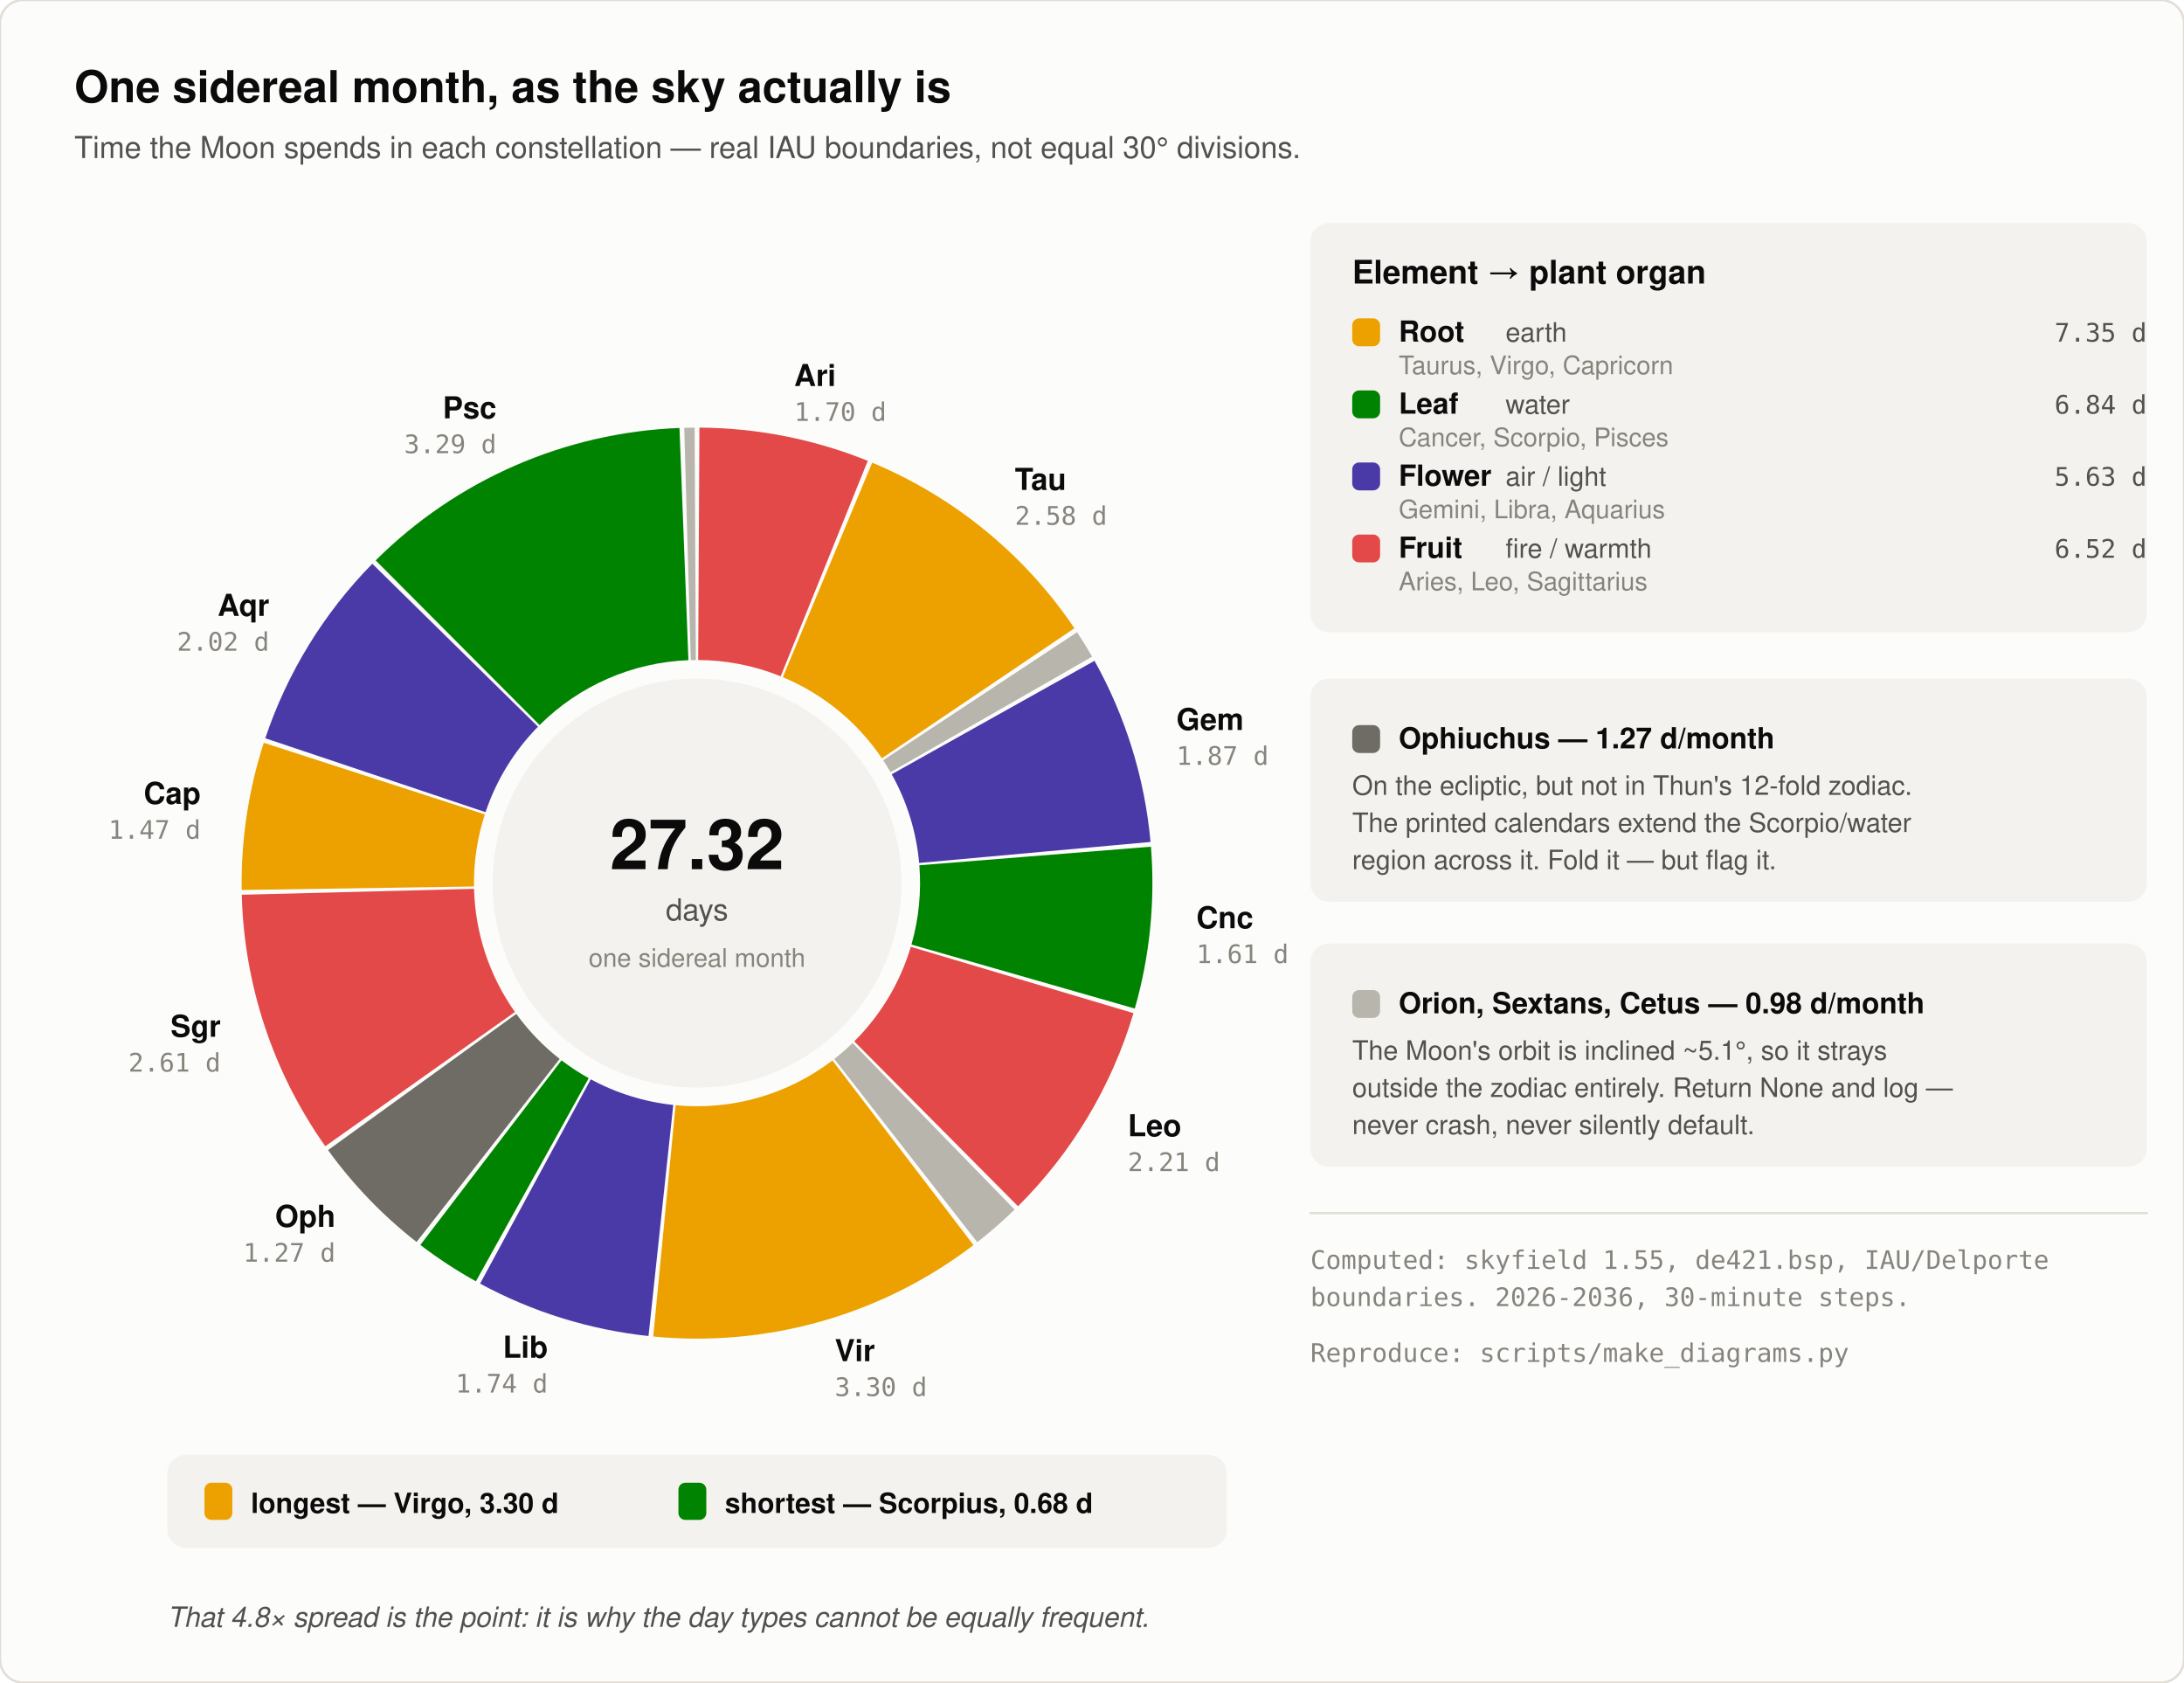
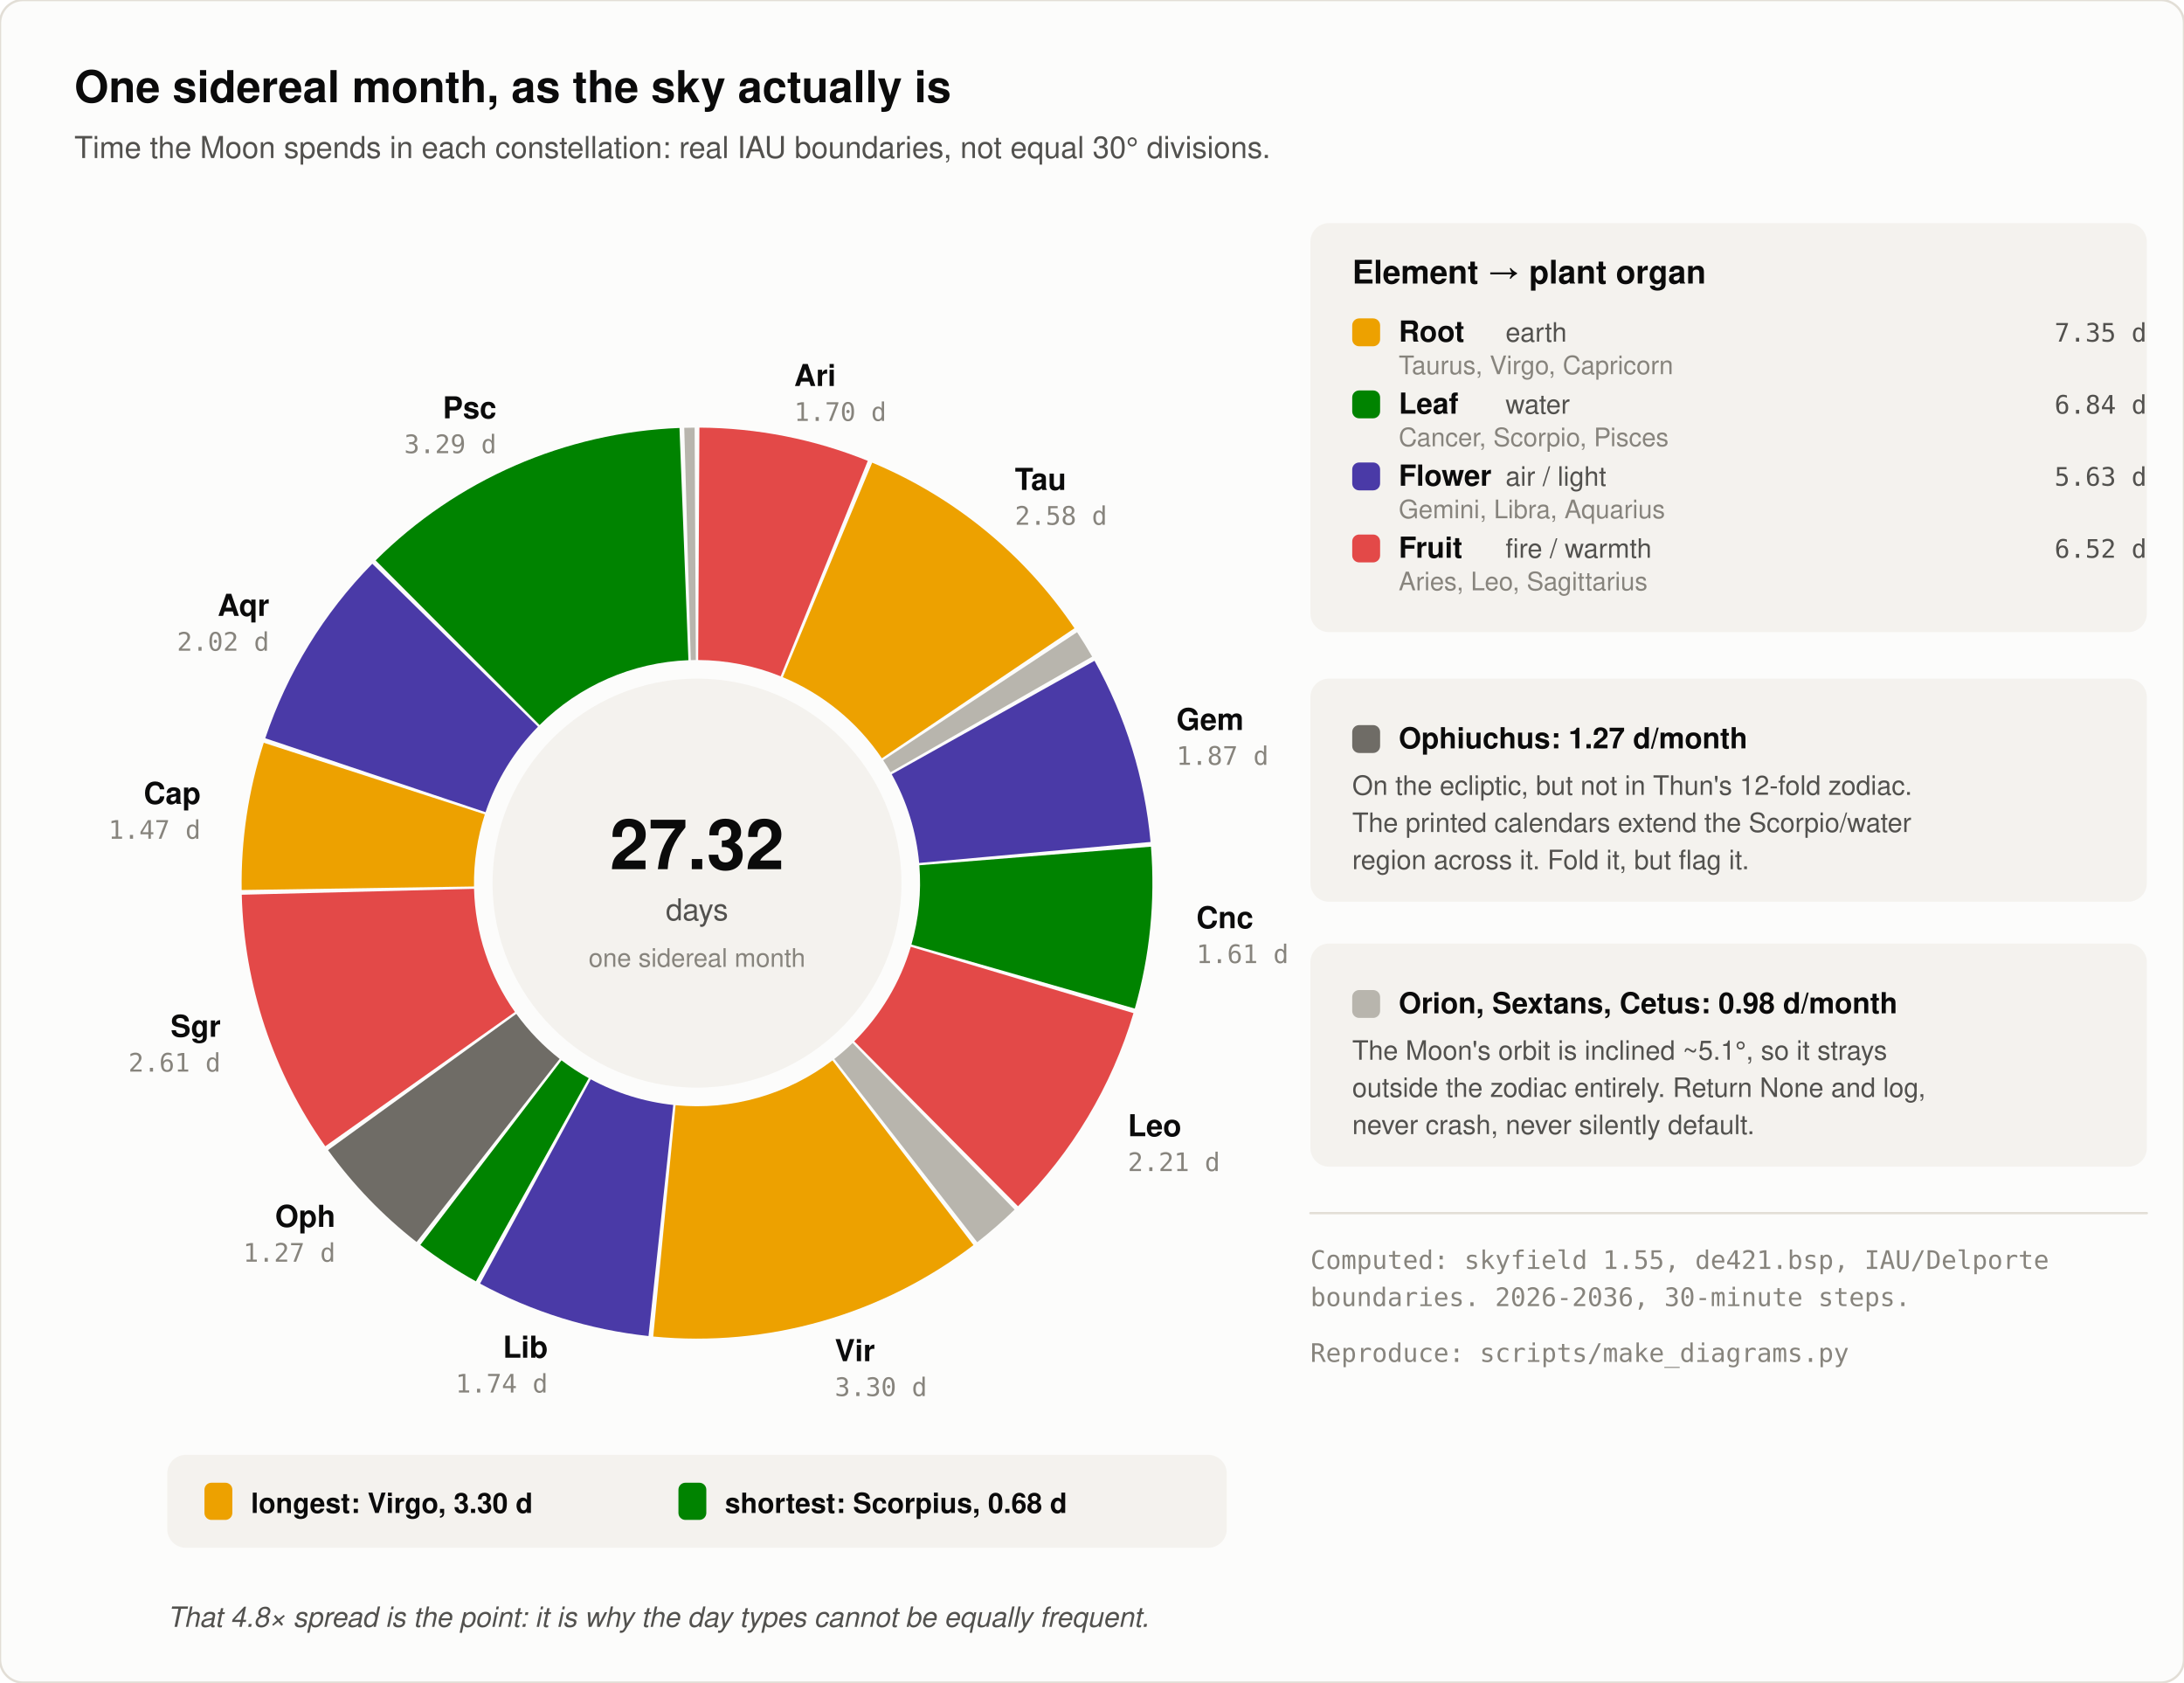
<svg xmlns="http://www.w3.org/2000/svg" viewBox="0 0 940 724" width="940" height="724" role="img" aria-label="The Moon's real path through the constellations, by Thun day-type">
  <rect x="0.0" y="0.0" width="940.0" height="724.0" rx="10" fill="#fcfcfb" stroke="#e2ded6" stroke-width="1" />
  <text x="32.0" y="44.0" font-family="Helvetica, Arial, sans-serif" font-size="19" font-weight="bold" fill="#0b0b0b" text-anchor="start">One sidereal month, as the sky actually is</text>
-   <text x="32.0" y="68.0" font-family="Helvetica, Arial, sans-serif" font-size="13" font-weight="normal" fill="#52514e" text-anchor="start">Time the Moon spends in each constellation — real IAU boundaries, not equal 30° divisions.</text>
+   <text x="32.0" y="68.0" font-family="Helvetica, Arial, sans-serif" font-size="13" font-weight="normal" fill="#52514e" text-anchor="start">Time the Moon spends in each constellation: real IAU boundaries, not equal 30° divisions.</text>
  <path d="M301.03,184.00 A196.00,196.00 0 0 1 373.49,198.30 L336.00,291.00 A96.00,96.00 0 0 0 300.50,284.00 Z" fill="#e34948" />
  <text x="341.8" y="166.1" font-family="Helvetica, Arial, sans-serif" font-size="13" font-weight="bold" fill="#0b0b0b" text-anchor="start">Ari</text>
  <text x="341.8" y="181.1" font-family="ui-monospace, SFMono-Regular, Menlo, Consolas, monospace" font-size="11" font-weight="normal" fill="#87847d" text-anchor="start">1.70 d</text>
  <path d="M375.39,199.08 A196.00,196.00 0 0 1 462.44,270.32 L379.56,326.28 A96.00,96.00 0 0 0 336.93,291.39 Z" fill="#eda100" />
  <text x="436.8" y="210.8" font-family="Helvetica, Arial, sans-serif" font-size="13" font-weight="bold" fill="#0b0b0b" text-anchor="start">Tau</text>
  <text x="436.8" y="225.8" font-family="ui-monospace, SFMono-Regular, Menlo, Consolas, monospace" font-size="11" font-weight="normal" fill="#87847d" text-anchor="start">2.58 d</text>
  <path d="M463.58,272.03 A196.00,196.00 0 0 1 470.06,282.55 L383.29,332.27 A96.00,96.00 0 0 0 380.12,327.12 Z" fill="#b8b5ad" />
  <path d="M471.07,284.34 A196.00,196.00 0 0 1 495.20,362.28 L395.61,371.32 A96.00,96.00 0 0 0 383.79,333.15 Z" fill="#4a3aa7" />
  <text x="506.3" y="314.1" font-family="Helvetica, Arial, sans-serif" font-size="13" font-weight="bold" fill="#0b0b0b" text-anchor="start">Gem</text>
  <text x="506.3" y="329.1" font-family="ui-monospace, SFMono-Regular, Menlo, Consolas, monospace" font-size="11" font-weight="normal" fill="#87847d" text-anchor="start">1.87 d</text>
  <path d="M495.37,364.32 A196.00,196.00 0 0 1 488.42,433.97 L392.29,406.43 A96.00,96.00 0 0 0 395.69,372.32 Z" fill="#008300" />
  <text x="514.9" y="399.4" font-family="Helvetica, Arial, sans-serif" font-size="13" font-weight="bold" fill="#0b0b0b" text-anchor="start">Cnc</text>
  <text x="514.9" y="414.4" font-family="ui-monospace, SFMono-Regular, Menlo, Consolas, monospace" font-size="11" font-weight="normal" fill="#87847d" text-anchor="start">1.61 d</text>
  <path d="M487.85,435.94 A196.00,196.00 0 0 1 438.15,519.03 L367.67,448.10 A96.00,96.00 0 0 0 392.01,407.40 Z" fill="#e34948" />
  <text x="485.4" y="488.9" font-family="Helvetica, Arial, sans-serif" font-size="13" font-weight="bold" fill="#0b0b0b" text-anchor="start">Leo</text>
  <text x="485.4" y="503.9" font-family="ui-monospace, SFMono-Regular, Menlo, Consolas, monospace" font-size="11" font-weight="normal" fill="#87847d" text-anchor="start">2.21 d</text>
  <path d="M436.69,520.47 A196.00,196.00 0 0 1 420.61,534.50 L359.07,455.67 A96.00,96.00 0 0 0 366.95,448.80 Z" fill="#b8b5ad" />
  <path d="M418.99,535.75 A196.00,196.00 0 0 1 281.16,575.09 L290.77,475.56 A96.00,96.00 0 0 0 358.28,456.29 Z" fill="#eda100" />
  <text x="359.3" y="585.7" font-family="Helvetica, Arial, sans-serif" font-size="13" font-weight="bold" fill="#0b0b0b" text-anchor="start">Vir</text>
  <text x="359.3" y="600.7" font-family="ui-monospace, SFMono-Regular, Menlo, Consolas, monospace" font-size="11" font-weight="normal" fill="#87847d" text-anchor="start">3.30 d</text>
  <path d="M279.12,574.88 A196.00,196.00 0 0 1 206.63,552.33 L254.27,464.41 A96.00,96.00 0 0 0 289.77,475.45 Z" fill="#4a3aa7" />
  <text x="235.8" y="584.2" font-family="Helvetica, Arial, sans-serif" font-size="13" font-weight="bold" fill="#0b0b0b" text-anchor="end">Lib</text>
  <text x="235.8" y="599.2" font-family="ui-monospace, SFMono-Regular, Menlo, Consolas, monospace" font-size="11" font-weight="normal" fill="#87847d" text-anchor="end">1.74 d</text>
  <path d="M204.83,551.34 A196.00,196.00 0 0 1 180.92,535.68 L241.67,456.25 A96.00,96.00 0 0 0 253.39,463.92 Z" fill="#008300" />
  <path d="M179.29,534.42 A196.00,196.00 0 0 1 141.19,494.88 L222.22,436.27 A96.00,96.00 0 0 0 240.88,455.63 Z" fill="#6f6c66" />
  <text x="144.4" y="527.9" font-family="Helvetica, Arial, sans-serif" font-size="13" font-weight="bold" fill="#0b0b0b" text-anchor="end">Oph</text>
  <text x="144.4" y="542.9" font-family="ui-monospace, SFMono-Regular, Menlo, Consolas, monospace" font-size="11" font-weight="normal" fill="#87847d" text-anchor="end">1.27 d</text>
  <path d="M140.00,493.21 A196.00,196.00 0 0 1 104.06,385.00 L204.03,382.45 A96.00,96.00 0 0 0 221.63,435.45 Z" fill="#e34948" />
  <text x="95.0" y="446.1" font-family="Helvetica, Arial, sans-serif" font-size="13" font-weight="bold" fill="#0b0b0b" text-anchor="end">Sgr</text>
  <text x="95.0" y="461.1" font-family="ui-monospace, SFMono-Regular, Menlo, Consolas, monospace" font-size="11" font-weight="normal" fill="#87847d" text-anchor="end">2.61 d</text>
  <path d="M104.02,382.95 A196.00,196.00 0 0 1 113.53,319.61 L208.67,350.42 A96.00,96.00 0 0 0 204.01,381.44 Z" fill="#eda100" />
  <text x="86.4" y="345.9" font-family="Helvetica, Arial, sans-serif" font-size="13" font-weight="bold" fill="#0b0b0b" text-anchor="end">Cap</text>
  <text x="86.4" y="360.9" font-family="ui-monospace, SFMono-Regular, Menlo, Consolas, monospace" font-size="11" font-weight="normal" fill="#87847d" text-anchor="end">1.47 d</text>
  <path d="M114.18,317.66 A196.00,196.00 0 0 1 160.24,242.58 L231.55,312.69 A96.00,96.00 0 0 0 208.98,349.47 Z" fill="#4a3aa7" />
  <text x="115.9" y="265.0" font-family="Helvetica, Arial, sans-serif" font-size="13" font-weight="bold" fill="#0b0b0b" text-anchor="end">Aqr</text>
  <text x="115.9" y="280.0" font-family="ui-monospace, SFMono-Regular, Menlo, Consolas, monospace" font-size="11" font-weight="normal" fill="#87847d" text-anchor="end">2.02 d</text>
  <path d="M161.69,241.13 A196.00,196.00 0 0 1 292.45,184.15 L296.30,284.07 A96.00,96.00 0 0 0 232.25,311.98 Z" fill="#008300" />
  <text x="213.7" y="180.0" font-family="Helvetica, Arial, sans-serif" font-size="13" font-weight="bold" fill="#0b0b0b" text-anchor="end">Psc</text>
  <text x="213.7" y="195.0" font-family="ui-monospace, SFMono-Regular, Menlo, Consolas, monospace" font-size="11" font-weight="normal" fill="#87847d" text-anchor="end">3.29 d</text>
  <path d="M294.50,184.08 A196.00,196.00 0 0 1 298.97,184.00 L299.50,284.00 A96.00,96.00 0 0 0 297.31,284.04 Z" fill="#b8b5ad" />
  <circle cx="300.0" cy="380.0" r="88.0" fill="#f4f2ee" />
  <text x="300.0" y="374.0" font-family="Helvetica, Arial, sans-serif" font-size="30" font-weight="bold" fill="#0b0b0b" text-anchor="middle">27.32</text>
  <text x="300.0" y="396.0" font-family="Helvetica, Arial, sans-serif" font-size="13" font-weight="normal" fill="#52514e" text-anchor="middle">days</text>
  <text x="300.0" y="416.0" font-family="Helvetica, Arial, sans-serif" font-size="11" font-weight="normal" fill="#87847d" text-anchor="middle">one sidereal month</text>
  <rect x="72.0" y="626.0" width="456.0" height="40.0" rx="8" fill="#f4f2ee" />
  <rect x="88.0" y="638.0" width="12.0" height="16.0" rx="3" fill="#eda100" />
-   <text x="108.0" y="651.0" font-family="Helvetica, Arial, sans-serif" font-size="12" font-weight="bold" fill="#0b0b0b" text-anchor="start">longest — Virgo, 3.30 d</text>
+   <text x="108.0" y="651.0" font-family="Helvetica, Arial, sans-serif" font-size="12" font-weight="bold" fill="#0b0b0b" text-anchor="start">longest: Virgo, 3.30 d</text>
  <rect x="292.0" y="638.0" width="12.0" height="16.0" rx="3" fill="#008300" />
-   <text x="312.0" y="651.0" font-family="Helvetica, Arial, sans-serif" font-size="12" font-weight="bold" fill="#0b0b0b" text-anchor="start">shortest — Scorpius, 0.68 d</text>
+   <text x="312.0" y="651.0" font-family="Helvetica, Arial, sans-serif" font-size="12" font-weight="bold" fill="#0b0b0b" text-anchor="start">shortest: Scorpius, 0.68 d</text>
  <rect x="564.0" y="96.0" width="360.0" height="176.0" rx="8" fill="#f4f2ee" />
  <text x="582.0" y="122.0" font-family="Helvetica, Arial, sans-serif" font-size="14" font-weight="bold" fill="#0b0b0b" text-anchor="start">Element → plant organ</text>
  <rect x="582.0" y="137.0" width="12.0" height="12.0" rx="3" fill="#eda100" />
  <text x="602.0" y="147.0" font-family="Helvetica, Arial, sans-serif" font-size="12.5" font-weight="bold" fill="#0b0b0b" text-anchor="start">Root</text>
  <text x="648.0" y="147.0" font-family="Helvetica, Arial, sans-serif" font-size="11.5" font-weight="normal" fill="#52514e" text-anchor="start">earth</text>
  <text x="924.0" y="147.0" font-family="ui-monospace, SFMono-Regular, Menlo, Consolas, monospace" font-size="11" font-weight="normal" fill="#52514e" text-anchor="end">7.35 d</text>
  <text x="602.0" y="161.0" font-family="Helvetica, Arial, sans-serif" font-size="11" font-weight="normal" fill="#87847d" text-anchor="start">Taurus, Virgo, Capricorn</text>
  <rect x="582.0" y="168.0" width="12.0" height="12.0" rx="3" fill="#008300" />
  <text x="602.0" y="178.0" font-family="Helvetica, Arial, sans-serif" font-size="12.5" font-weight="bold" fill="#0b0b0b" text-anchor="start">Leaf</text>
  <text x="648.0" y="178.0" font-family="Helvetica, Arial, sans-serif" font-size="11.5" font-weight="normal" fill="#52514e" text-anchor="start">water</text>
  <text x="924.0" y="178.0" font-family="ui-monospace, SFMono-Regular, Menlo, Consolas, monospace" font-size="11" font-weight="normal" fill="#52514e" text-anchor="end">6.84 d</text>
  <text x="602.0" y="192.0" font-family="Helvetica, Arial, sans-serif" font-size="11" font-weight="normal" fill="#87847d" text-anchor="start">Cancer, Scorpio, Pisces</text>
  <rect x="582.0" y="199.0" width="12.0" height="12.0" rx="3" fill="#4a3aa7" />
  <text x="602.0" y="209.0" font-family="Helvetica, Arial, sans-serif" font-size="12.5" font-weight="bold" fill="#0b0b0b" text-anchor="start">Flower</text>
  <text x="648.0" y="209.0" font-family="Helvetica, Arial, sans-serif" font-size="11.5" font-weight="normal" fill="#52514e" text-anchor="start">air / light</text>
  <text x="924.0" y="209.0" font-family="ui-monospace, SFMono-Regular, Menlo, Consolas, monospace" font-size="11" font-weight="normal" fill="#52514e" text-anchor="end">5.63 d</text>
  <text x="602.0" y="223.0" font-family="Helvetica, Arial, sans-serif" font-size="11" font-weight="normal" fill="#87847d" text-anchor="start">Gemini, Libra, Aquarius</text>
  <rect x="582.0" y="230.0" width="12.0" height="12.0" rx="3" fill="#e34948" />
  <text x="602.0" y="240.0" font-family="Helvetica, Arial, sans-serif" font-size="12.5" font-weight="bold" fill="#0b0b0b" text-anchor="start">Fruit</text>
  <text x="648.0" y="240.0" font-family="Helvetica, Arial, sans-serif" font-size="11.5" font-weight="normal" fill="#52514e" text-anchor="start">fire / warmth</text>
  <text x="924.0" y="240.0" font-family="ui-monospace, SFMono-Regular, Menlo, Consolas, monospace" font-size="11" font-weight="normal" fill="#52514e" text-anchor="end">6.52 d</text>
  <text x="602.0" y="254.0" font-family="Helvetica, Arial, sans-serif" font-size="11" font-weight="normal" fill="#87847d" text-anchor="start">Aries, Leo, Sagittarius</text>
  <rect x="564.0" y="292.0" width="360.0" height="96.0" rx="8" fill="#f4f2ee" />
  <rect x="582.0" y="312.0" width="12.0" height="12.0" rx="3" fill="#6f6c66" />
-   <text x="602.0" y="322.0" font-family="Helvetica, Arial, sans-serif" font-size="12.5" font-weight="bold" fill="#0b0b0b" text-anchor="start">Ophiuchus — 1.27 d/month</text>
+   <text x="602.0" y="322.0" font-family="Helvetica, Arial, sans-serif" font-size="12.5" font-weight="bold" fill="#0b0b0b" text-anchor="start">Ophiuchus: 1.27 d/month</text>
  <text x="582.0" y="342.0" font-family="Helvetica, Arial, sans-serif" font-size="11.5" font-weight="normal" fill="#52514e" text-anchor="start">On the ecliptic, but not in Thun's 12-fold zodiac.</text>
  <text x="582.0" y="358.0" font-family="Helvetica, Arial, sans-serif" font-size="11.5" font-weight="normal" fill="#52514e" text-anchor="start">The printed calendars extend the Scorpio/water</text>
-   <text x="582.0" y="374.0" font-family="Helvetica, Arial, sans-serif" font-size="11.5" font-weight="normal" fill="#52514e" text-anchor="start">region across it. Fold it — but flag it.</text>
+   <text x="582.0" y="374.0" font-family="Helvetica, Arial, sans-serif" font-size="11.5" font-weight="normal" fill="#52514e" text-anchor="start">region across it. Fold it, but flag it.</text>
  <rect x="564.0" y="406.0" width="360.0" height="96.0" rx="8" fill="#f4f2ee" />
  <rect x="582.0" y="426.0" width="12.0" height="12.0" rx="3" fill="#b8b5ad" />
-   <text x="602.0" y="436.0" font-family="Helvetica, Arial, sans-serif" font-size="12.5" font-weight="bold" fill="#0b0b0b" text-anchor="start">Orion, Sextans, Cetus — 0.98 d/month</text>
+   <text x="602.0" y="436.0" font-family="Helvetica, Arial, sans-serif" font-size="12.5" font-weight="bold" fill="#0b0b0b" text-anchor="start">Orion, Sextans, Cetus: 0.98 d/month</text>
  <text x="582.0" y="456.0" font-family="Helvetica, Arial, sans-serif" font-size="11.5" font-weight="normal" fill="#52514e" text-anchor="start">The Moon's orbit is inclined ~5.1°, so it strays</text>
-   <text x="582.0" y="472.0" font-family="Helvetica, Arial, sans-serif" font-size="11.5" font-weight="normal" fill="#52514e" text-anchor="start">outside the zodiac entirely. Return None and log —</text>
+   <text x="582.0" y="472.0" font-family="Helvetica, Arial, sans-serif" font-size="11.5" font-weight="normal" fill="#52514e" text-anchor="start">outside the zodiac entirely. Return None and log,</text>
  <text x="582.0" y="488.0" font-family="Helvetica, Arial, sans-serif" font-size="11.5" font-weight="normal" fill="#52514e" text-anchor="start">never crash, never silently default.</text>
  <line x1="564.0" y1="522.0" x2="924.0" y2="522.0" stroke="#e2ded6" stroke-width="1" stroke-linecap="round" />
  <text x="564.0" y="546.0" font-family="ui-monospace, SFMono-Regular, Menlo, Consolas, monospace" font-size="11" font-weight="normal" fill="#87847d" text-anchor="start">Computed: skyfield 1.55, de421.bsp, IAU/Delporte</text>
  <text x="564.0" y="562.0" font-family="ui-monospace, SFMono-Regular, Menlo, Consolas, monospace" font-size="11" font-weight="normal" fill="#87847d" text-anchor="start">boundaries. 2026-2036, 30-minute steps.</text>
  <text x="564.0" y="586.0" font-family="ui-monospace, SFMono-Regular, Menlo, Consolas, monospace" font-size="11" font-weight="normal" fill="#87847d" text-anchor="start">Reproduce: scripts/make_diagrams.py</text>
  <text x="72.0" y="700.0" font-family="Helvetica, Arial, sans-serif" font-size="12" font-weight="normal" fill="#52514e" text-anchor="start" font-style="italic">That 4.8× spread is the point: it is why the day types cannot be equally frequent.</text>
</svg>
